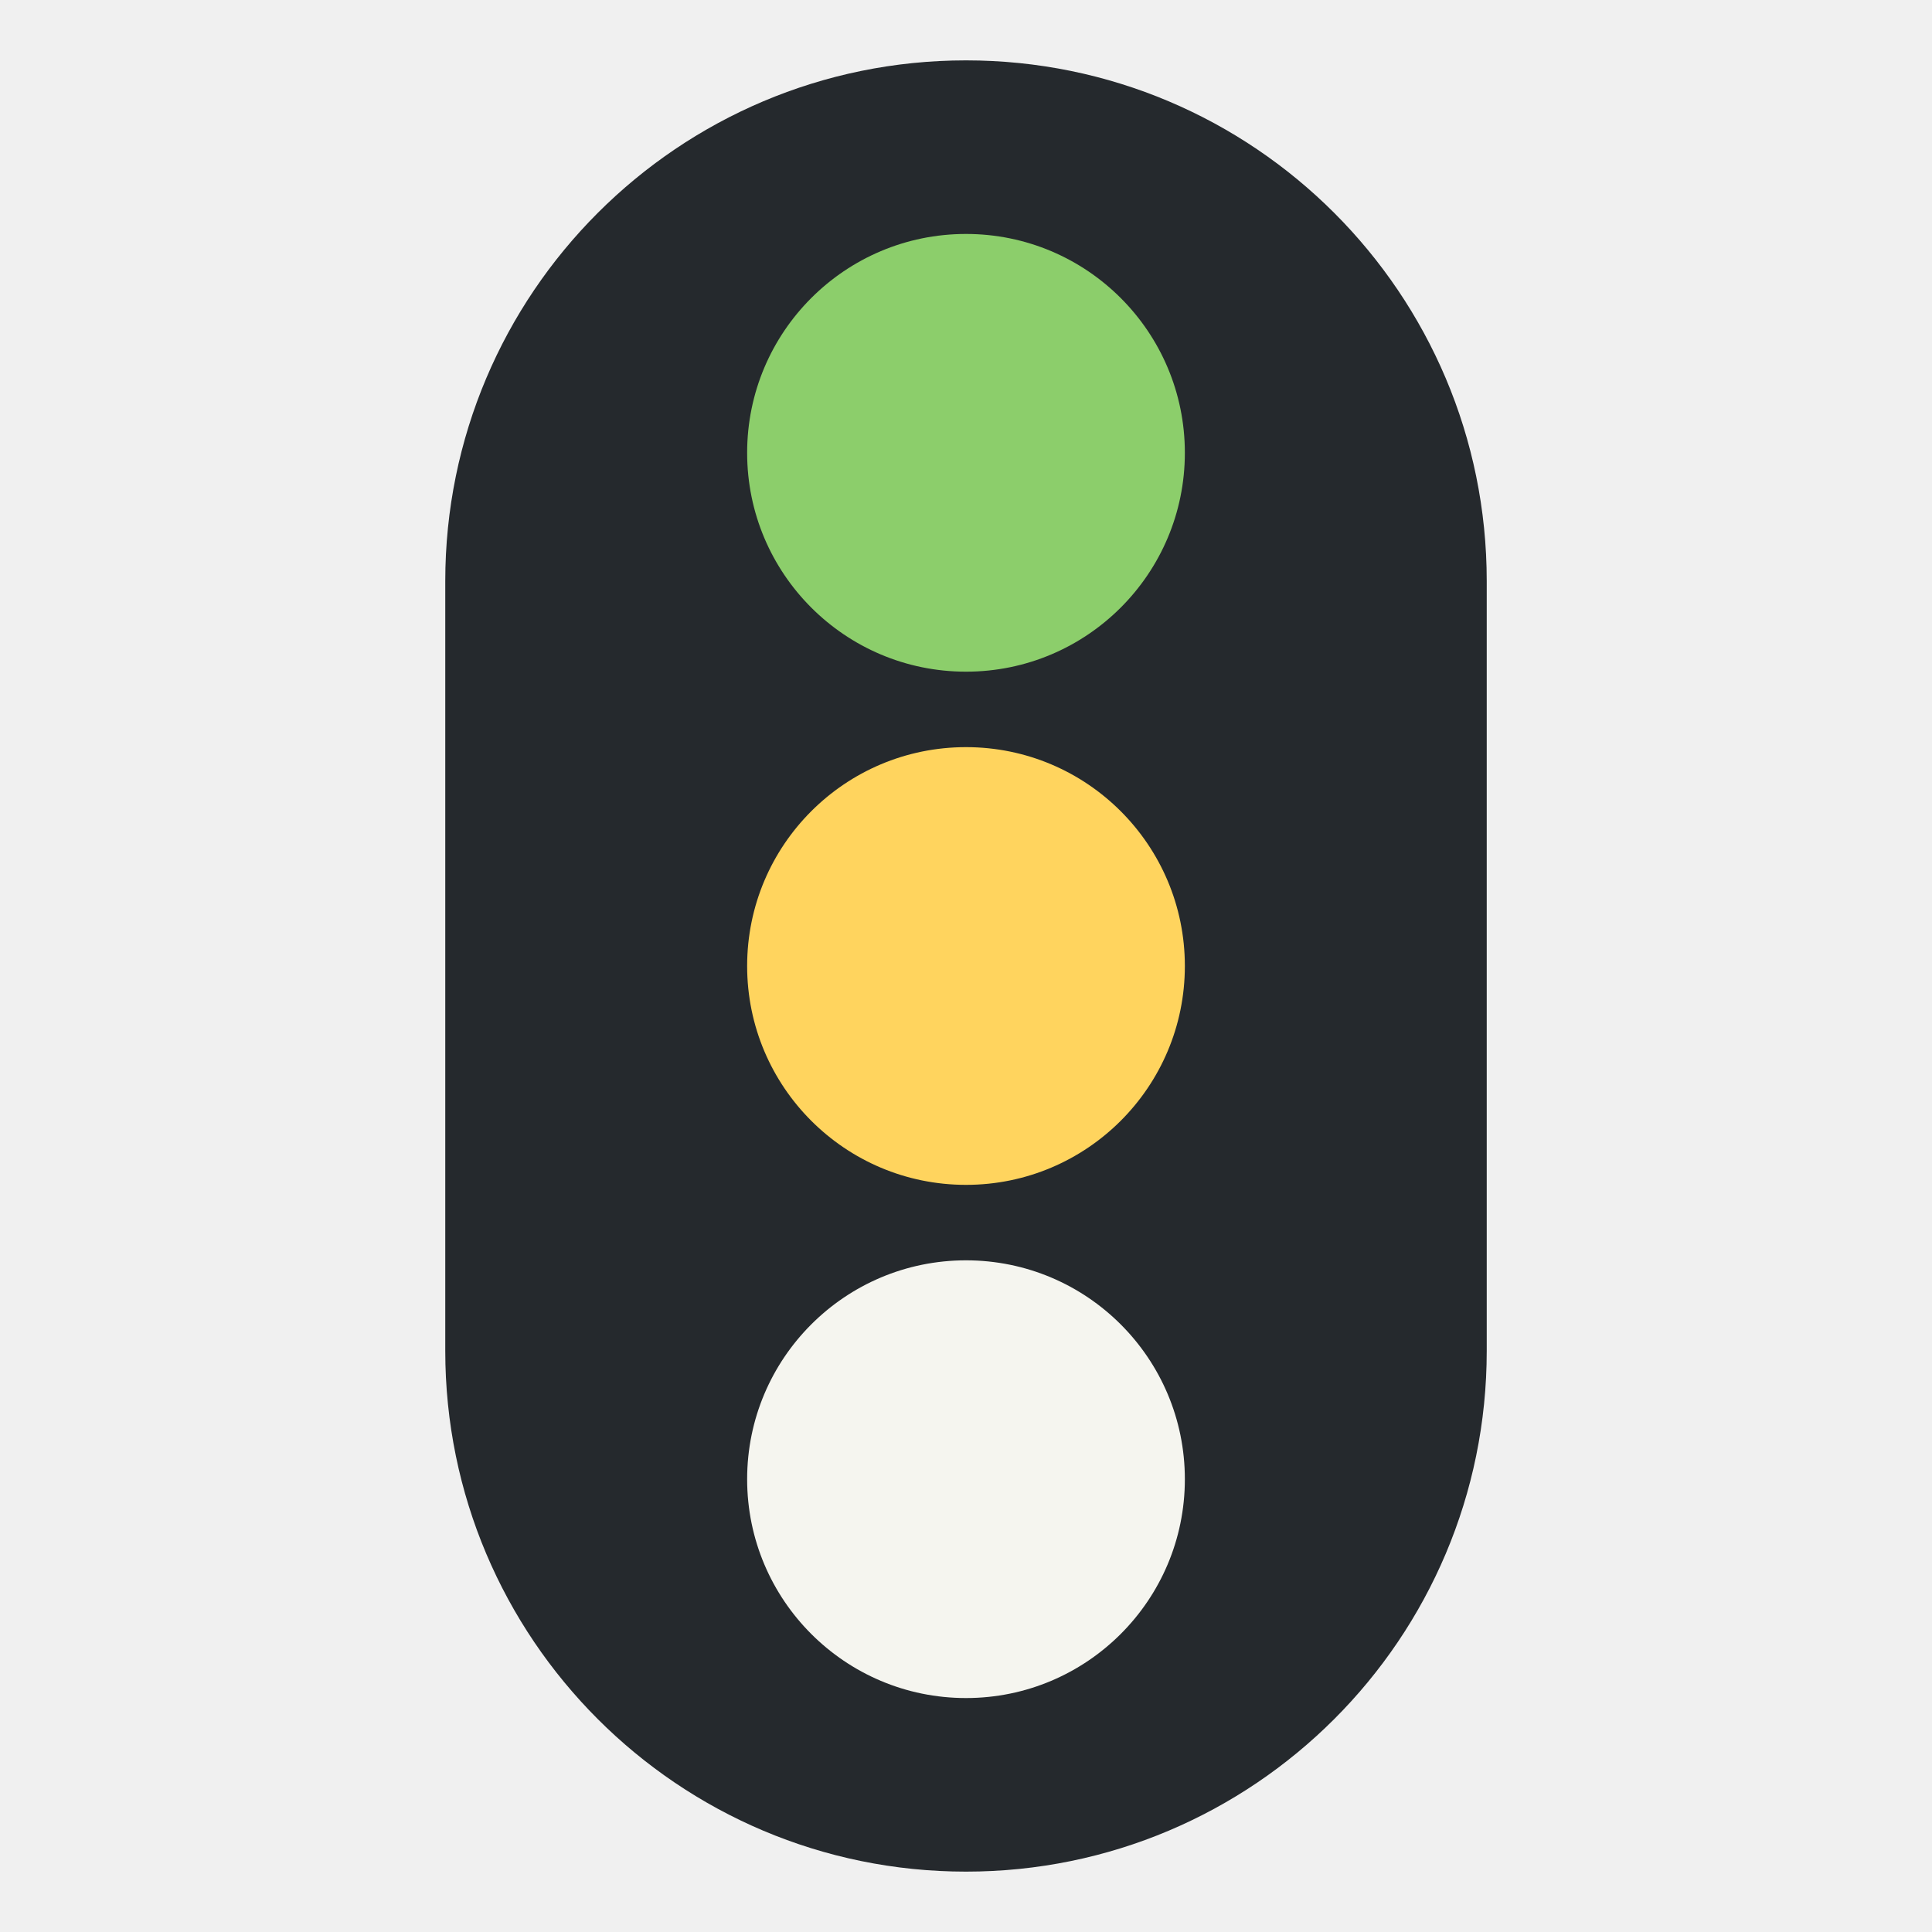
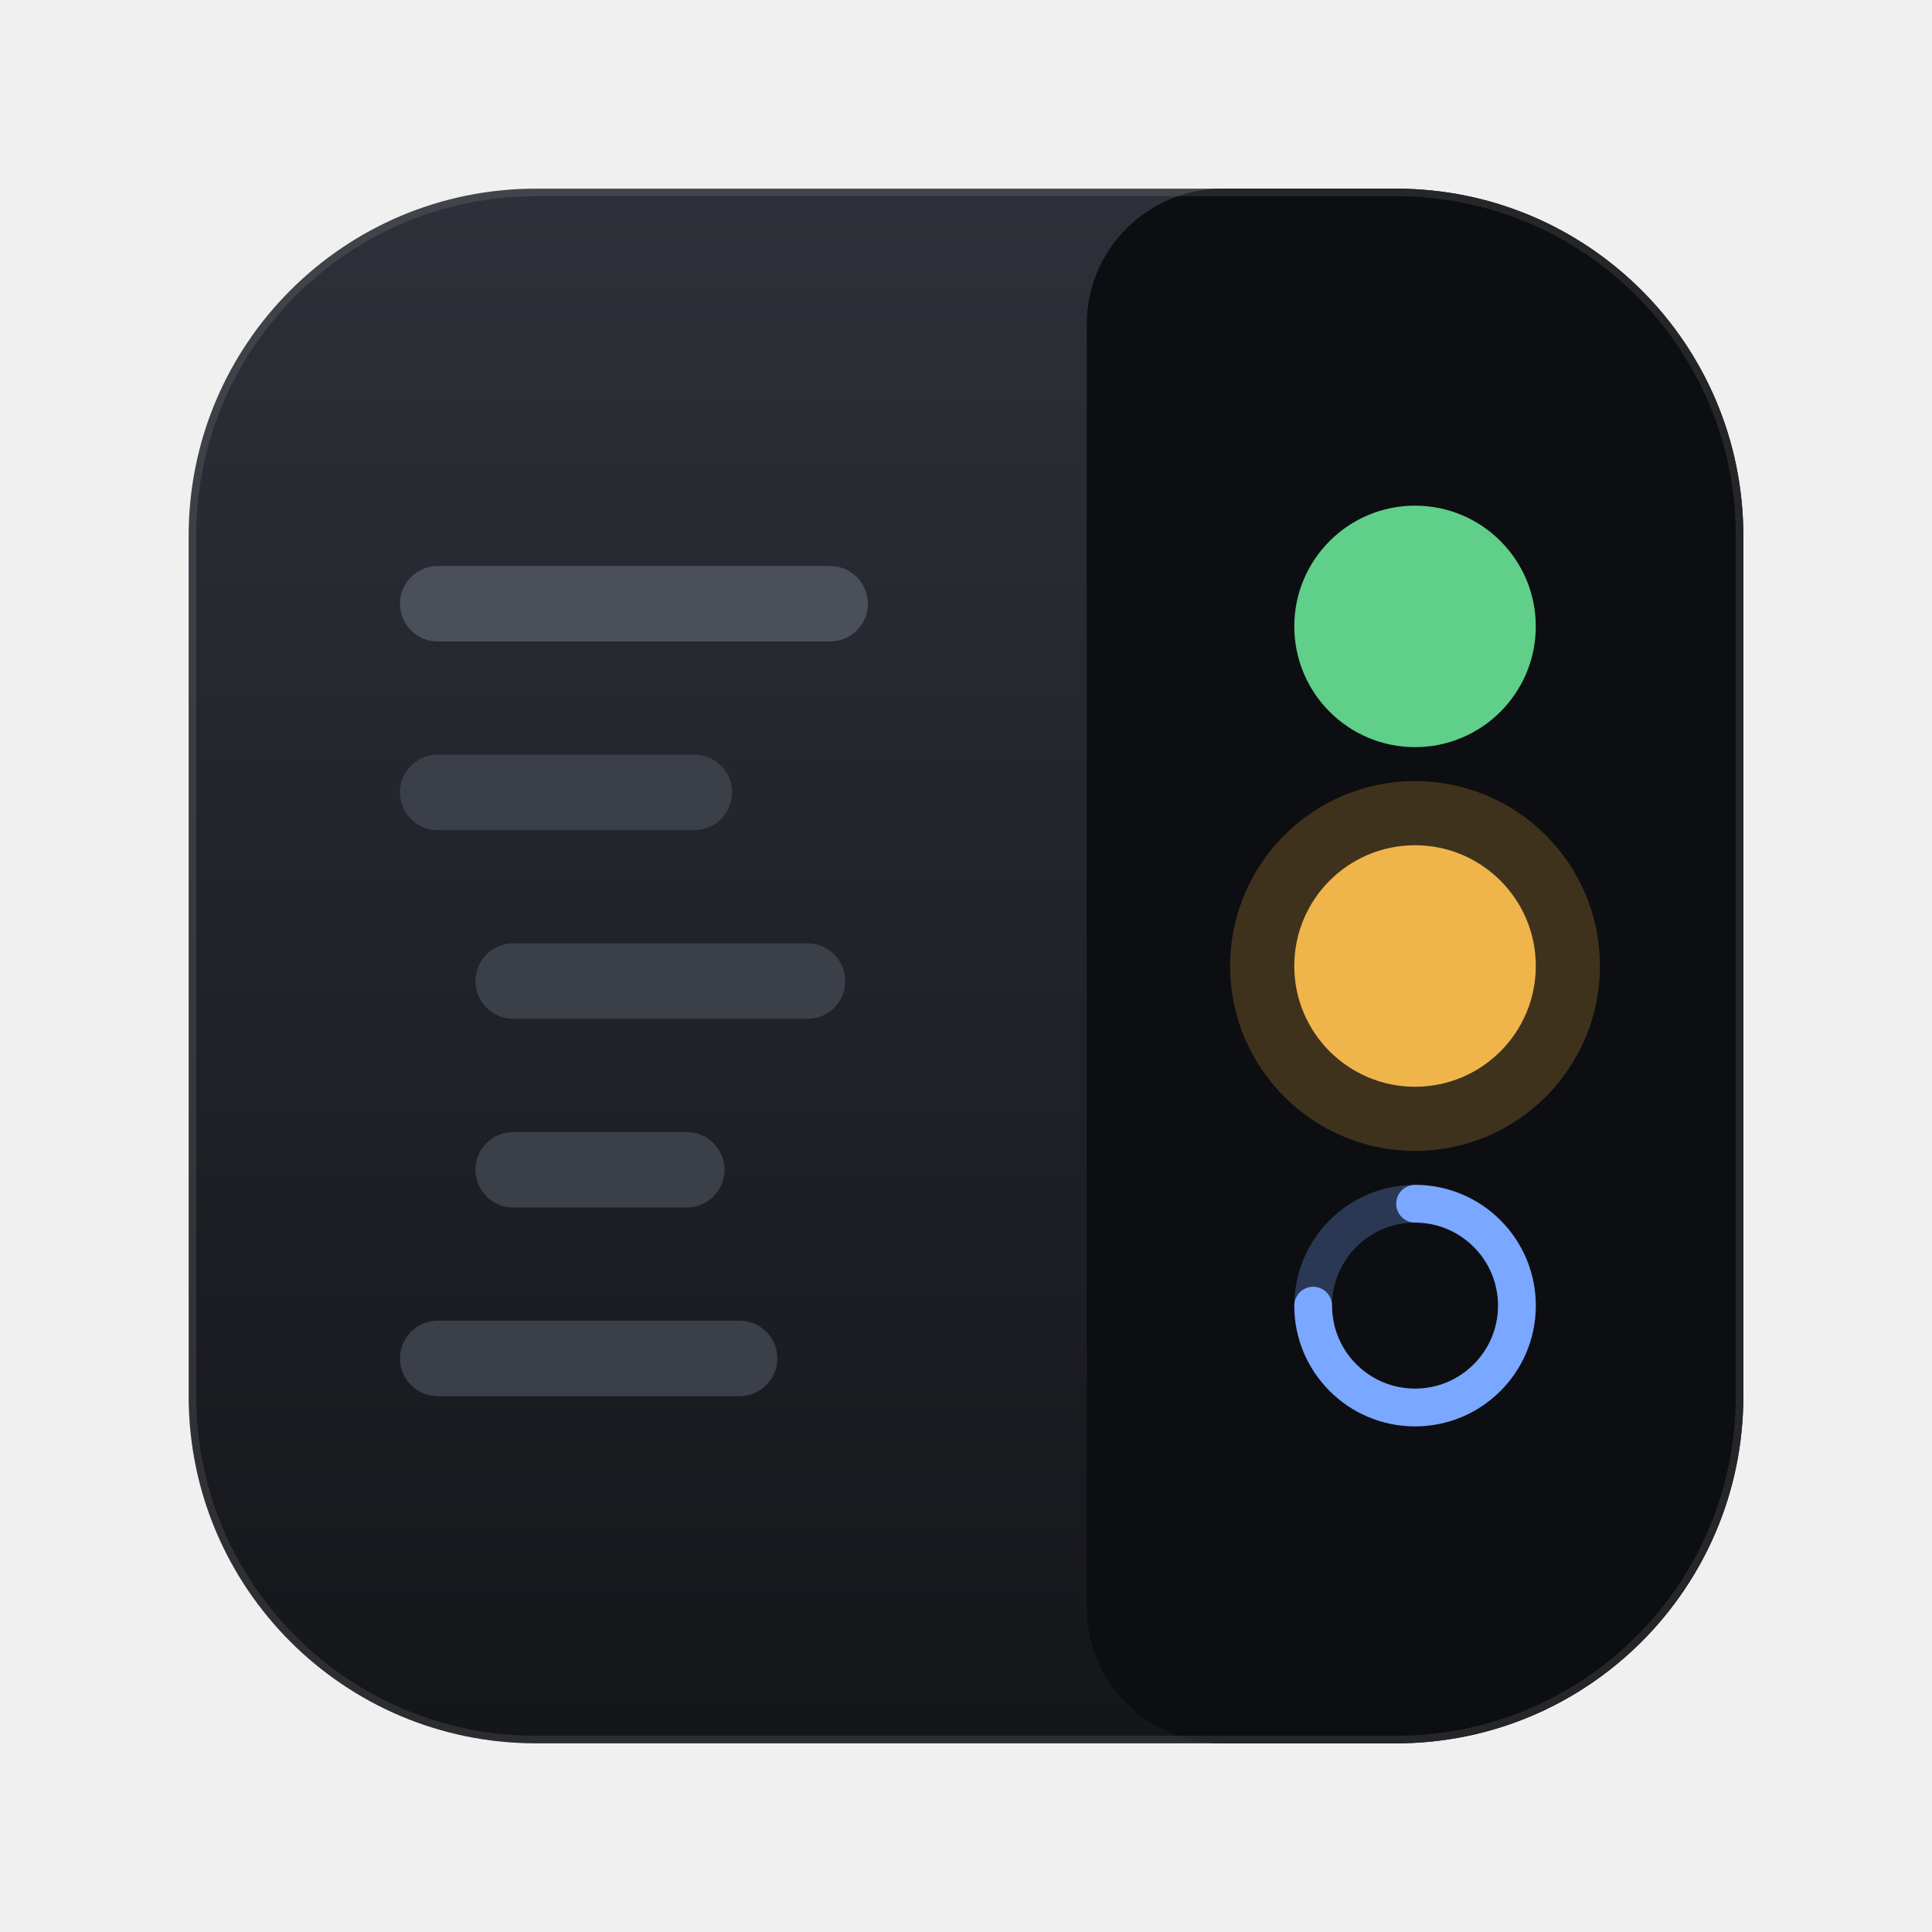
- <svg xmlns="http://www.w3.org/2000/svg" width="512" height="512" viewBox="0 0 512 512">
-   <rect x="118" y="16" width="276" height="480" rx="138" fill="#25292d" />
-   <circle cx="256" cy="120" r="58" fill="#8cce6b" />
-   <circle cx="256" cy="256" r="58" fill="#ffd45e" />
-   <circle cx="256" cy="392" r="58" fill="#f5f5ef" />
+ <svg xmlns="http://www.w3.org/2000/svg" width="1024" height="1024" viewBox="0 0 1024 1024">
+   <defs>
+     <linearGradient id="tile" x1="0" y1="0" x2="0" y2="1">
+       <stop offset="0" stop-color="#2d3038" />
+       <stop offset="1" stop-color="#15161a" />
+     </linearGradient>
+     <clipPath id="edge">
+       <rect x="100" y="100" width="824" height="824" rx="184" />
+     </clipPath>
+   </defs>
+   <rect x="100" y="100" width="824" height="824" rx="184" fill="url(#tile)" />
+   <g fill="#3b3f48">
+     <rect x="212" y="300" width="248" height="40" rx="20" fill="#4a4f5a" />
+     <rect x="212" y="400" width="176" height="40" rx="20" />
+     <rect x="252" y="500" width="196" height="40" rx="20" />
+     <rect x="252" y="600" width="132" height="40" rx="20" />
+     <rect x="212" y="700" width="200" height="40" rx="20" />
+   </g>
+   <path clip-path="url(#edge)" d="M648 100h300v824H648a72 72 0 0 1-72-72V172a72 72 0 0 1 72-72z" fill="#0d0e11" />
+   <rect x="102" y="102" width="820" height="820" rx="182" fill="none" stroke="#fff" stroke-opacity=".1" stroke-width="4" />
+   <circle cx="750" cy="332" r="64" fill="#5fcf8a" />
+   <circle cx="750" cy="512" r="98" fill="#f0b54a" fill-opacity=".22" />
+   <circle cx="750" cy="512" r="64" fill="#f0b54a" />
+   <circle cx="750" cy="692" r="54" fill="none" stroke="#7aa7ff" stroke-opacity=".28" stroke-width="20" />
+   <path d="M750 638a54 54 0 1 1-54 54" fill="none" stroke="#7aa7ff" stroke-width="20" stroke-linecap="round" />
</svg>
